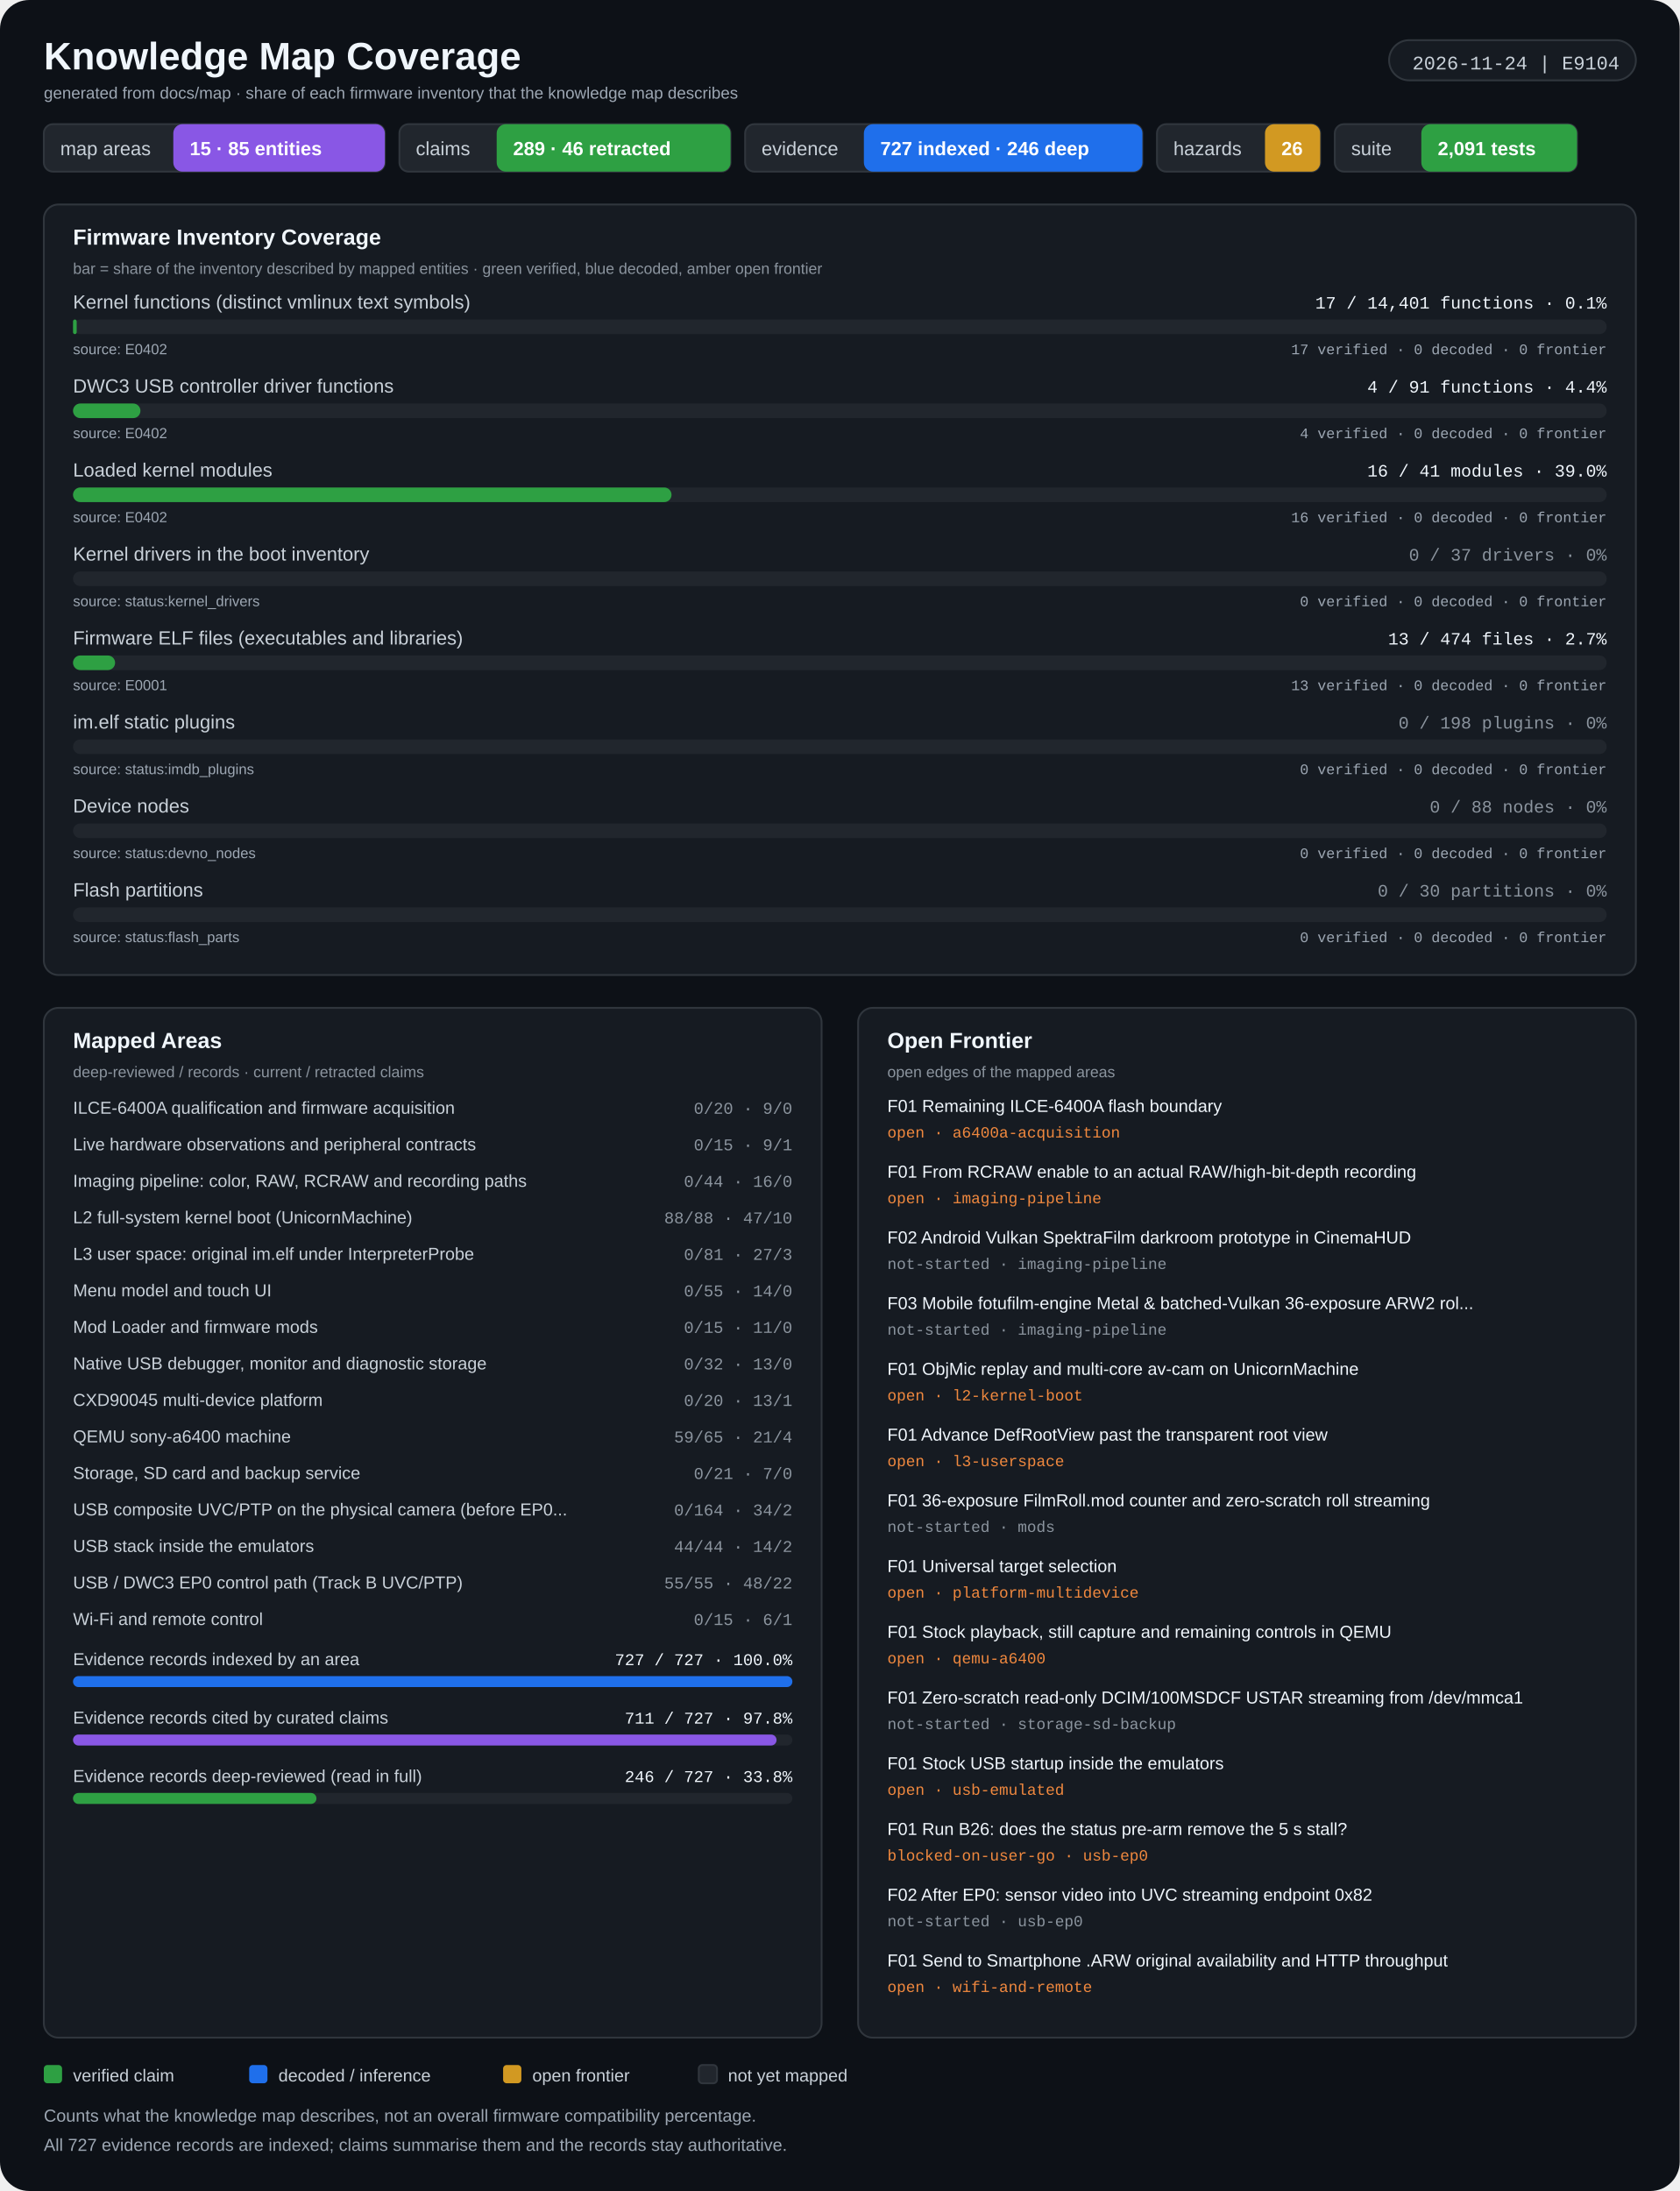
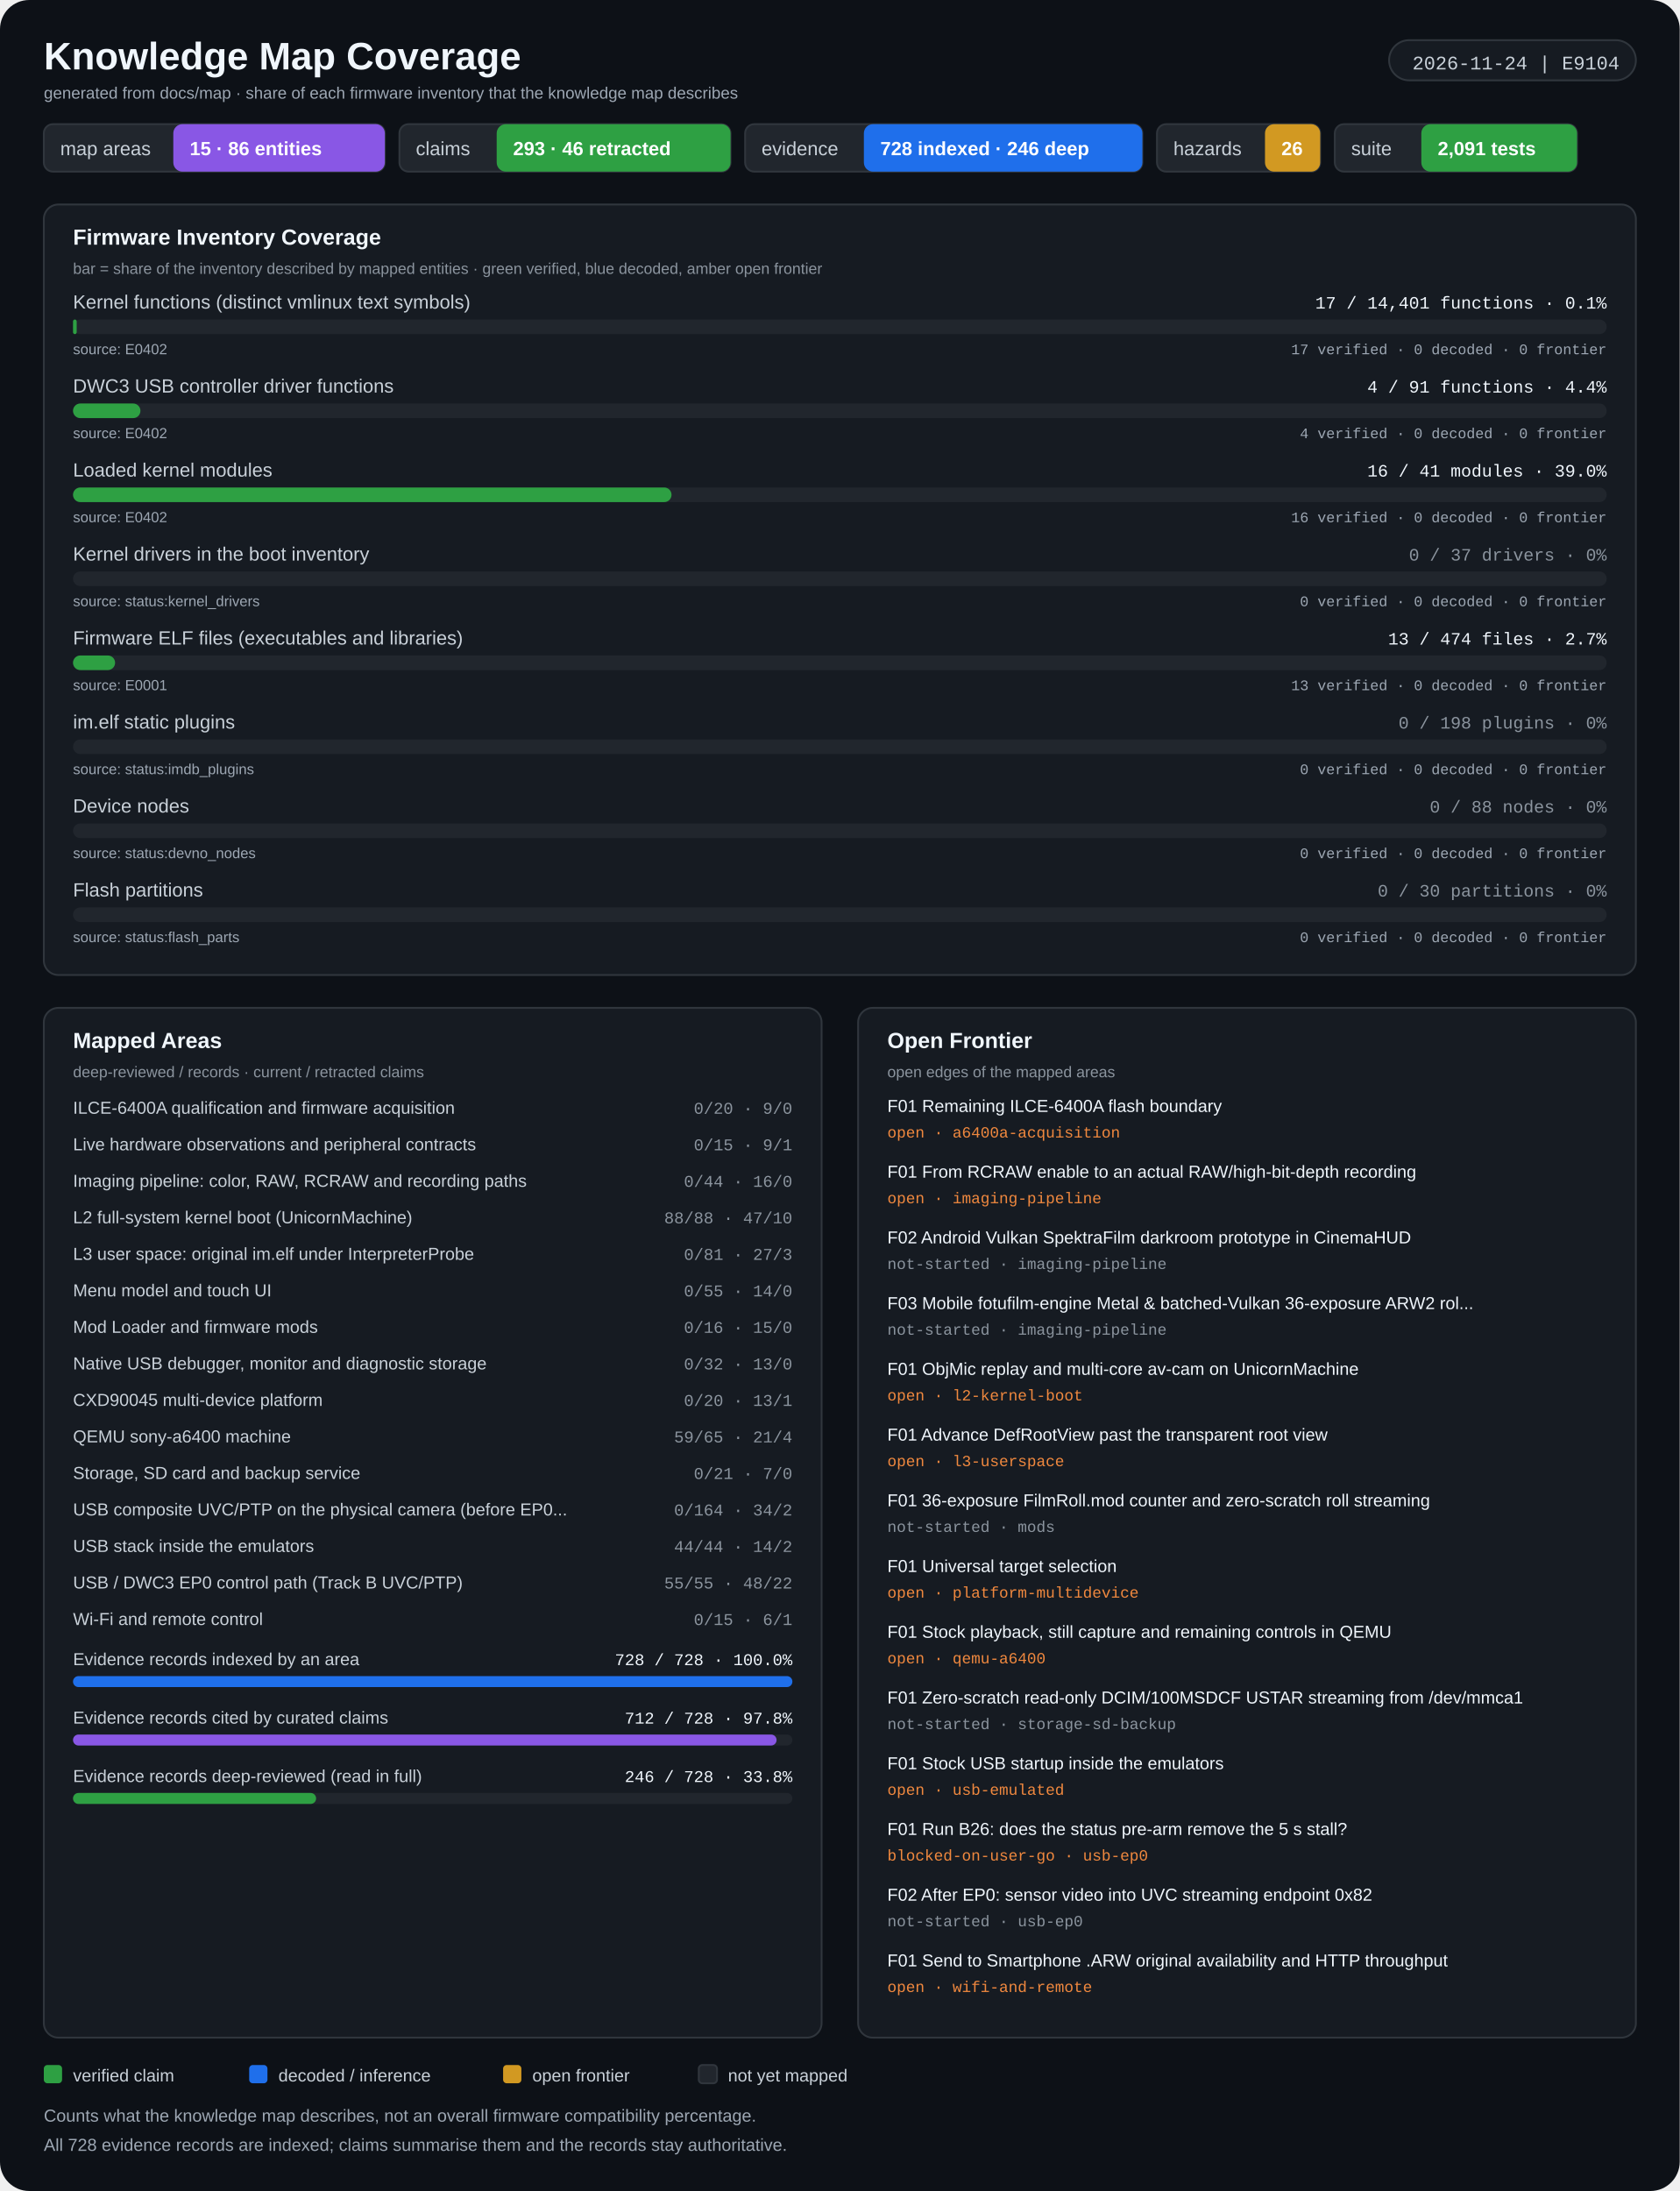
<svg xmlns="http://www.w3.org/2000/svg" width="920" height="1200" viewBox="0 0 920 1200" role="img" aria-labelledby="title desc">
  <rect width="920" height="1200" rx="16" fill="#0d1117" />
  <g>
    <text x="24" y="38" fill="#f0f6fc" font-size="21" font-weight="700" font-family="Segoe UI, Arial, sans-serif" text-anchor="start">Knowledge Map Coverage</text>
    <text x="24" y="54" fill="#9da7b3" font-size="9" font-weight="400" font-family="Segoe UI, Arial, sans-serif" text-anchor="start">generated from docs/map · share of each firmware inventory that the knowledge map describes</text>
    <rect x="760.82" y="22" width="135.18" height="22" rx="11" fill="#161b22" stroke="#30363d" stroke-width="1" />
    <text x="887" y="38" fill="#c9d1d9" font-size="10.5" font-weight="400" font-family="Consolas, 'Courier New', monospace" text-anchor="end">2026-11-24 | E9104</text>
    <rect x="24" y="68" width="186.763" height="26" rx="5" fill="#21262d" stroke="#30363d" stroke-width="1" />
    <rect x="94.92" y="68" width="115.843" height="26" rx="5" fill="#8957e5" />
    <text x="33" y="85" fill="#c9d1d9" font-size="10.5" font-weight="400" font-family="Segoe UI, Arial, sans-serif" text-anchor="start">map areas</text>
-     <text x="103.92" y="85" fill="#ffffff" font-size="10.5" font-weight="700" font-family="Segoe UI, Arial, sans-serif" text-anchor="start">15 · 85 entities</text>
+     <text x="103.92" y="85" fill="#ffffff" font-size="10.5" font-weight="700" font-family="Segoe UI, Arial, sans-serif" text-anchor="start">15 · 86 entities</text>
    <rect x="218.763" y="68" width="181.354" height="26" rx="5" fill="#21262d" stroke="#30363d" stroke-width="1" />
    <rect x="272.043" y="68" width="128.074" height="26" rx="5" fill="#2ea043" />
    <text x="227.763" y="85" fill="#c9d1d9" font-size="10.5" font-weight="400" font-family="Segoe UI, Arial, sans-serif" text-anchor="start">claims</text>
-     <text x="281.043" y="85" fill="#ffffff" font-size="10.5" font-weight="700" font-family="Segoe UI, Arial, sans-serif" text-anchor="start">289 · 46 retracted</text>
+     <text x="281.043" y="85" fill="#ffffff" font-size="10.5" font-weight="700" font-family="Segoe UI, Arial, sans-serif" text-anchor="start">293 · 46 retracted</text>
    <rect x="408.117" y="68" width="217.574" height="26" rx="5" fill="#21262d" stroke="#30363d" stroke-width="1" />
    <rect x="473.157" y="68" width="152.534" height="26" rx="5" fill="#1f6feb" />
    <text x="417.117" y="85" fill="#c9d1d9" font-size="10.5" font-weight="400" font-family="Segoe UI, Arial, sans-serif" text-anchor="start">evidence</text>
-     <text x="482.157" y="85" fill="#ffffff" font-size="10.5" font-weight="700" font-family="Segoe UI, Arial, sans-serif" text-anchor="start">727 indexed · 246 deep</text>
+     <text x="482.157" y="85" fill="#ffffff" font-size="10.5" font-weight="700" font-family="Segoe UI, Arial, sans-serif" text-anchor="start">728 indexed · 246 deep</text>
    <rect x="633.691" y="68" width="89.39" height="26" rx="5" fill="#21262d" stroke="#30363d" stroke-width="1" />
    <rect x="692.851" y="68" width="30.23" height="26" rx="5" fill="#d29922" />
    <text x="642.691" y="85" fill="#c9d1d9" font-size="10.5" font-weight="400" font-family="Segoe UI, Arial, sans-serif" text-anchor="start">hazards</text>
    <text x="701.851" y="85" fill="#ffffff" font-size="10.5" font-weight="700" font-family="Segoe UI, Arial, sans-serif" text-anchor="start">26</text>
    <rect x="731.082" y="68" width="132.667" height="26" rx="5" fill="#21262d" stroke="#30363d" stroke-width="1" />
    <rect x="778.482" y="68" width="85.267" height="26" rx="5" fill="#2ea043" />
    <text x="740.082" y="85" fill="#c9d1d9" font-size="10.5" font-weight="400" font-family="Segoe UI, Arial, sans-serif" text-anchor="start">suite</text>
    <text x="787.482" y="85" fill="#ffffff" font-size="10.5" font-weight="700" font-family="Segoe UI, Arial, sans-serif" text-anchor="start">2,091 tests</text>
    <rect x="24" y="112" width="872" height="422" rx="8" fill="#161b22" stroke="#30363d" stroke-width="1" />
    <text x="40" y="134" fill="#f0f6fc" font-size="12" font-weight="700" font-family="Segoe UI, Arial, sans-serif" text-anchor="start">Firmware Inventory Coverage</text>
    <text x="40" y="150" fill="#8b949e" font-size="8.5" font-weight="400" font-family="Segoe UI, Arial, sans-serif" text-anchor="start">bar = share of the inventory described by mapped entities · green verified, blue decoded, amber open frontier</text>
    <text x="40" y="169" fill="#c9d1d9" font-size="10.5" font-weight="400" font-family="Segoe UI, Arial, sans-serif" text-anchor="start">Kernel functions (distinct vmlinux text symbols)</text>
    <text x="880" y="169" fill="#f0f6fc" font-size="9.5" font-weight="400" font-family="Consolas, 'Courier New', monospace" text-anchor="end">17 / 14,401 functions · 0.1%</text>
    <rect x="40" y="175" width="840" height="8" rx="4" fill="#21262d" />
    <rect x="40" y="175" width="2" height="8" rx="1" fill="#2ea043" />
    <text x="40" y="194" fill="#9da7b3" font-size="8" font-weight="400" font-family="Segoe UI, Arial, sans-serif" text-anchor="start">source: E0402</text>
    <text x="880" y="194" fill="#9da7b3" font-size="8" font-weight="400" font-family="Consolas, 'Courier New', monospace" text-anchor="end">17 verified · 0 decoded · 0 frontier</text>
    <text x="40" y="215" fill="#c9d1d9" font-size="10.5" font-weight="400" font-family="Segoe UI, Arial, sans-serif" text-anchor="start">DWC3 USB controller driver functions</text>
    <text x="880" y="215" fill="#f0f6fc" font-size="9.5" font-weight="400" font-family="Consolas, 'Courier New', monospace" text-anchor="end">4 / 91 functions · 4.4%</text>
    <rect x="40" y="221" width="840" height="8" rx="4" fill="#21262d" />
    <rect x="40" y="221" width="36.923" height="8" rx="4" fill="#2ea043" />
    <text x="40" y="240" fill="#9da7b3" font-size="8" font-weight="400" font-family="Segoe UI, Arial, sans-serif" text-anchor="start">source: E0402</text>
    <text x="880" y="240" fill="#9da7b3" font-size="8" font-weight="400" font-family="Consolas, 'Courier New', monospace" text-anchor="end">4 verified · 0 decoded · 0 frontier</text>
    <text x="40" y="261" fill="#c9d1d9" font-size="10.5" font-weight="400" font-family="Segoe UI, Arial, sans-serif" text-anchor="start">Loaded kernel modules</text>
    <text x="880" y="261" fill="#f0f6fc" font-size="9.5" font-weight="400" font-family="Consolas, 'Courier New', monospace" text-anchor="end">16 / 41 modules · 39.0%</text>
    <rect x="40" y="267" width="840" height="8" rx="4" fill="#21262d" />
    <rect x="40" y="267" width="327.805" height="8" rx="4" fill="#2ea043" />
    <text x="40" y="286" fill="#9da7b3" font-size="8" font-weight="400" font-family="Segoe UI, Arial, sans-serif" text-anchor="start">source: E0402</text>
    <text x="880" y="286" fill="#9da7b3" font-size="8" font-weight="400" font-family="Consolas, 'Courier New', monospace" text-anchor="end">16 verified · 0 decoded · 0 frontier</text>
    <text x="40" y="307" fill="#c9d1d9" font-size="10.5" font-weight="400" font-family="Segoe UI, Arial, sans-serif" text-anchor="start">Kernel drivers in the boot inventory</text>
    <text x="880" y="307" fill="#8b949e" font-size="9.5" font-weight="400" font-family="Consolas, 'Courier New', monospace" text-anchor="end">0 / 37 drivers · 0%</text>
    <rect x="40" y="313" width="840" height="8" rx="4" fill="#21262d" />
    <text x="40" y="332" fill="#9da7b3" font-size="8" font-weight="400" font-family="Segoe UI, Arial, sans-serif" text-anchor="start">source: status:kernel_drivers</text>
    <text x="880" y="332" fill="#9da7b3" font-size="8" font-weight="400" font-family="Consolas, 'Courier New', monospace" text-anchor="end">0 verified · 0 decoded · 0 frontier</text>
    <text x="40" y="353" fill="#c9d1d9" font-size="10.5" font-weight="400" font-family="Segoe UI, Arial, sans-serif" text-anchor="start">Firmware ELF files (executables and libraries)</text>
    <text x="880" y="353" fill="#f0f6fc" font-size="9.5" font-weight="400" font-family="Consolas, 'Courier New', monospace" text-anchor="end">13 / 474 files · 2.7%</text>
    <rect x="40" y="359" width="840" height="8" rx="4" fill="#21262d" />
    <rect x="40" y="359" width="23.038" height="8" rx="4" fill="#2ea043" />
    <text x="40" y="378" fill="#9da7b3" font-size="8" font-weight="400" font-family="Segoe UI, Arial, sans-serif" text-anchor="start">source: E0001</text>
    <text x="880" y="378" fill="#9da7b3" font-size="8" font-weight="400" font-family="Consolas, 'Courier New', monospace" text-anchor="end">13 verified · 0 decoded · 0 frontier</text>
    <text x="40" y="399" fill="#c9d1d9" font-size="10.5" font-weight="400" font-family="Segoe UI, Arial, sans-serif" text-anchor="start">im.elf static plugins</text>
    <text x="880" y="399" fill="#8b949e" font-size="9.5" font-weight="400" font-family="Consolas, 'Courier New', monospace" text-anchor="end">0 / 198 plugins · 0%</text>
    <rect x="40" y="405" width="840" height="8" rx="4" fill="#21262d" />
    <text x="40" y="424" fill="#9da7b3" font-size="8" font-weight="400" font-family="Segoe UI, Arial, sans-serif" text-anchor="start">source: status:imdb_plugins</text>
    <text x="880" y="424" fill="#9da7b3" font-size="8" font-weight="400" font-family="Consolas, 'Courier New', monospace" text-anchor="end">0 verified · 0 decoded · 0 frontier</text>
    <text x="40" y="445" fill="#c9d1d9" font-size="10.5" font-weight="400" font-family="Segoe UI, Arial, sans-serif" text-anchor="start">Device nodes</text>
    <text x="880" y="445" fill="#8b949e" font-size="9.5" font-weight="400" font-family="Consolas, 'Courier New', monospace" text-anchor="end">0 / 88 nodes · 0%</text>
    <rect x="40" y="451" width="840" height="8" rx="4" fill="#21262d" />
    <text x="40" y="470" fill="#9da7b3" font-size="8" font-weight="400" font-family="Segoe UI, Arial, sans-serif" text-anchor="start">source: status:devno_nodes</text>
    <text x="880" y="470" fill="#9da7b3" font-size="8" font-weight="400" font-family="Consolas, 'Courier New', monospace" text-anchor="end">0 verified · 0 decoded · 0 frontier</text>
    <text x="40" y="491" fill="#c9d1d9" font-size="10.5" font-weight="400" font-family="Segoe UI, Arial, sans-serif" text-anchor="start">Flash partitions</text>
    <text x="880" y="491" fill="#8b949e" font-size="9.5" font-weight="400" font-family="Consolas, 'Courier New', monospace" text-anchor="end">0 / 30 partitions · 0%</text>
    <rect x="40" y="497" width="840" height="8" rx="4" fill="#21262d" />
    <text x="40" y="516" fill="#9da7b3" font-size="8" font-weight="400" font-family="Segoe UI, Arial, sans-serif" text-anchor="start">source: status:flash_parts</text>
    <text x="880" y="516" fill="#9da7b3" font-size="8" font-weight="400" font-family="Consolas, 'Courier New', monospace" text-anchor="end">0 verified · 0 decoded · 0 frontier</text>
    <rect x="24" y="552" width="426" height="564" rx="8" fill="#161b22" stroke="#30363d" stroke-width="1" />
    <rect x="470" y="552" width="426" height="564" rx="8" fill="#161b22" stroke="#30363d" stroke-width="1" />
    <text x="40" y="574" fill="#f0f6fc" font-size="12" font-weight="700" font-family="Segoe UI, Arial, sans-serif" text-anchor="start">Mapped Areas</text>
    <text x="40" y="590" fill="#8b949e" font-size="8.5" font-weight="400" font-family="Segoe UI, Arial, sans-serif" text-anchor="start">deep-reviewed / records · current / retracted claims</text>
    <text x="486" y="574" fill="#f0f6fc" font-size="12" font-weight="700" font-family="Segoe UI, Arial, sans-serif" text-anchor="start">Open Frontier</text>
    <text x="486" y="590" fill="#8b949e" font-size="8.5" font-weight="400" font-family="Segoe UI, Arial, sans-serif" text-anchor="start">open edges of the mapped areas</text>
    <text x="40" y="610" fill="#c9d1d9" font-size="9.5" font-weight="400" font-family="Segoe UI, Arial, sans-serif" text-anchor="start">ILCE-6400A qualification and firmware acquisition</text>
    <text x="434" y="610" fill="#8b949e" font-size="9" font-weight="400" font-family="Consolas, 'Courier New', monospace" text-anchor="end">0/20 · 9/0</text>
    <text x="40" y="630" fill="#c9d1d9" font-size="9.5" font-weight="400" font-family="Segoe UI, Arial, sans-serif" text-anchor="start">Live hardware observations and peripheral contracts</text>
    <text x="434" y="630" fill="#8b949e" font-size="9" font-weight="400" font-family="Consolas, 'Courier New', monospace" text-anchor="end">0/15 · 9/1</text>
    <text x="40" y="650" fill="#c9d1d9" font-size="9.5" font-weight="400" font-family="Segoe UI, Arial, sans-serif" text-anchor="start">Imaging pipeline: color, RAW, RCRAW and recording paths</text>
    <text x="434" y="650" fill="#8b949e" font-size="9" font-weight="400" font-family="Consolas, 'Courier New', monospace" text-anchor="end">0/44 · 16/0</text>
    <text x="40" y="670" fill="#c9d1d9" font-size="9.5" font-weight="400" font-family="Segoe UI, Arial, sans-serif" text-anchor="start">L2 full-system kernel boot (UnicornMachine)</text>
    <text x="434" y="670" fill="#8b949e" font-size="9" font-weight="400" font-family="Consolas, 'Courier New', monospace" text-anchor="end">88/88 · 47/10</text>
    <text x="40" y="690" fill="#c9d1d9" font-size="9.5" font-weight="400" font-family="Segoe UI, Arial, sans-serif" text-anchor="start">L3 user space: original im.elf under InterpreterProbe</text>
    <text x="434" y="690" fill="#8b949e" font-size="9" font-weight="400" font-family="Consolas, 'Courier New', monospace" text-anchor="end">0/81 · 27/3</text>
    <text x="40" y="710" fill="#c9d1d9" font-size="9.5" font-weight="400" font-family="Segoe UI, Arial, sans-serif" text-anchor="start">Menu model and touch UI</text>
    <text x="434" y="710" fill="#8b949e" font-size="9" font-weight="400" font-family="Consolas, 'Courier New', monospace" text-anchor="end">0/55 · 14/0</text>
    <text x="40" y="730" fill="#c9d1d9" font-size="9.5" font-weight="400" font-family="Segoe UI, Arial, sans-serif" text-anchor="start">Mod Loader and firmware mods</text>
-     <text x="434" y="730" fill="#8b949e" font-size="9" font-weight="400" font-family="Consolas, 'Courier New', monospace" text-anchor="end">0/15 · 11/0</text>
+     <text x="434" y="730" fill="#8b949e" font-size="9" font-weight="400" font-family="Consolas, 'Courier New', monospace" text-anchor="end">0/16 · 15/0</text>
    <text x="40" y="750" fill="#c9d1d9" font-size="9.5" font-weight="400" font-family="Segoe UI, Arial, sans-serif" text-anchor="start">Native USB debugger, monitor and diagnostic storage</text>
    <text x="434" y="750" fill="#8b949e" font-size="9" font-weight="400" font-family="Consolas, 'Courier New', monospace" text-anchor="end">0/32 · 13/0</text>
    <text x="40" y="770" fill="#c9d1d9" font-size="9.5" font-weight="400" font-family="Segoe UI, Arial, sans-serif" text-anchor="start">CXD90045 multi-device platform</text>
    <text x="434" y="770" fill="#8b949e" font-size="9" font-weight="400" font-family="Consolas, 'Courier New', monospace" text-anchor="end">0/20 · 13/1</text>
    <text x="40" y="790" fill="#c9d1d9" font-size="9.5" font-weight="400" font-family="Segoe UI, Arial, sans-serif" text-anchor="start">QEMU sony-a6400 machine</text>
    <text x="434" y="790" fill="#8b949e" font-size="9" font-weight="400" font-family="Consolas, 'Courier New', monospace" text-anchor="end">59/65 · 21/4</text>
    <text x="40" y="810" fill="#c9d1d9" font-size="9.5" font-weight="400" font-family="Segoe UI, Arial, sans-serif" text-anchor="start">Storage, SD card and backup service</text>
    <text x="434" y="810" fill="#8b949e" font-size="9" font-weight="400" font-family="Consolas, 'Courier New', monospace" text-anchor="end">0/21 · 7/0</text>
    <text x="40" y="830" fill="#c9d1d9" font-size="9.5" font-weight="400" font-family="Segoe UI, Arial, sans-serif" text-anchor="start">USB composite UVC/PTP on the physical camera (before EP0...</text>
    <text x="434" y="830" fill="#8b949e" font-size="9" font-weight="400" font-family="Consolas, 'Courier New', monospace" text-anchor="end">0/164 · 34/2</text>
    <text x="40" y="850" fill="#c9d1d9" font-size="9.5" font-weight="400" font-family="Segoe UI, Arial, sans-serif" text-anchor="start">USB stack inside the emulators</text>
    <text x="434" y="850" fill="#8b949e" font-size="9" font-weight="400" font-family="Consolas, 'Courier New', monospace" text-anchor="end">44/44 · 14/2</text>
    <text x="40" y="870" fill="#c9d1d9" font-size="9.5" font-weight="400" font-family="Segoe UI, Arial, sans-serif" text-anchor="start">USB / DWC3 EP0 control path (Track B UVC/PTP)</text>
    <text x="434" y="870" fill="#8b949e" font-size="9" font-weight="400" font-family="Consolas, 'Courier New', monospace" text-anchor="end">55/55 · 48/22</text>
    <text x="40" y="890" fill="#c9d1d9" font-size="9.5" font-weight="400" font-family="Segoe UI, Arial, sans-serif" text-anchor="start">Wi-Fi and remote control</text>
    <text x="434" y="890" fill="#8b949e" font-size="9" font-weight="400" font-family="Consolas, 'Courier New', monospace" text-anchor="end">0/15 · 6/1</text>
    <text x="40" y="912" fill="#c9d1d9" font-size="9.5" font-weight="400" font-family="Segoe UI, Arial, sans-serif" text-anchor="start">Evidence records indexed by an area</text>
-     <text x="434" y="912" fill="#f0f6fc" font-size="9" font-weight="400" font-family="Consolas, 'Courier New', monospace" text-anchor="end">727 / 727 · 100.0%</text>
+     <text x="434" y="912" fill="#f0f6fc" font-size="9" font-weight="400" font-family="Consolas, 'Courier New', monospace" text-anchor="end">728 / 728 · 100.0%</text>
    <rect x="40" y="918" width="394" height="6" rx="3" fill="#21262d" />
    <rect x="40" y="918" width="394" height="6" rx="3" fill="#1f6feb" />
    <text x="40" y="944" fill="#c9d1d9" font-size="9.5" font-weight="400" font-family="Segoe UI, Arial, sans-serif" text-anchor="start">Evidence records cited by curated claims</text>
-     <text x="434" y="944" fill="#f0f6fc" font-size="9" font-weight="400" font-family="Consolas, 'Courier New', monospace" text-anchor="end">711 / 727 · 97.8%</text>
+     <text x="434" y="944" fill="#f0f6fc" font-size="9" font-weight="400" font-family="Consolas, 'Courier New', monospace" text-anchor="end">712 / 728 · 97.8%</text>
    <rect x="40" y="950" width="394" height="6" rx="3" fill="#21262d" />
-     <rect x="40" y="950" width="385.329" height="6" rx="3" fill="#8957e5" />
+     <rect x="40" y="950" width="385.341" height="6" rx="3" fill="#8957e5" />
    <text x="40" y="976" fill="#c9d1d9" font-size="9.5" font-weight="400" font-family="Segoe UI, Arial, sans-serif" text-anchor="start">Evidence records deep-reviewed (read in full)</text>
-     <text x="434" y="976" fill="#f0f6fc" font-size="9" font-weight="400" font-family="Consolas, 'Courier New', monospace" text-anchor="end">246 / 727 · 33.8%</text>
+     <text x="434" y="976" fill="#f0f6fc" font-size="9" font-weight="400" font-family="Consolas, 'Courier New', monospace" text-anchor="end">246 / 728 · 33.8%</text>
    <rect x="40" y="982" width="394" height="6" rx="3" fill="#21262d" />
-     <rect x="40" y="982" width="133.32" height="6" rx="3" fill="#2ea043" />
+     <rect x="40" y="982" width="133.137" height="6" rx="3" fill="#2ea043" />
    <text x="486" y="609" fill="#f0f6fc" font-size="9.5" font-weight="400" font-family="Segoe UI, Arial, sans-serif" text-anchor="start">F01  Remaining ILCE-6400A flash boundary</text>
    <text x="486" y="623" fill="#f0883e" font-size="8.5" font-weight="400" font-family="Consolas, 'Courier New', monospace" text-anchor="start">open · a6400a-acquisition</text>
    <text x="486" y="645" fill="#f0f6fc" font-size="9.5" font-weight="400" font-family="Segoe UI, Arial, sans-serif" text-anchor="start">F01  From RCRAW enable to an actual RAW/high-bit-depth recording</text>
    <text x="486" y="659" fill="#f0883e" font-size="8.5" font-weight="400" font-family="Consolas, 'Courier New', monospace" text-anchor="start">open · imaging-pipeline</text>
    <text x="486" y="681" fill="#f0f6fc" font-size="9.5" font-weight="400" font-family="Segoe UI, Arial, sans-serif" text-anchor="start">F02  Android Vulkan SpektraFilm darkroom prototype in CinemaHUD</text>
    <text x="486" y="695" fill="#8b949e" font-size="8.5" font-weight="400" font-family="Consolas, 'Courier New', monospace" text-anchor="start">not-started · imaging-pipeline</text>
    <text x="486" y="717" fill="#f0f6fc" font-size="9.5" font-weight="400" font-family="Segoe UI, Arial, sans-serif" text-anchor="start">F03  Mobile fotufilm-engine Metal &amp; batched-Vulkan 36-exposure ARW2 rol...</text>
    <text x="486" y="731" fill="#8b949e" font-size="8.5" font-weight="400" font-family="Consolas, 'Courier New', monospace" text-anchor="start">not-started · imaging-pipeline</text>
    <text x="486" y="753" fill="#f0f6fc" font-size="9.5" font-weight="400" font-family="Segoe UI, Arial, sans-serif" text-anchor="start">F01  ObjMic replay and multi-core av-cam on UnicornMachine</text>
    <text x="486" y="767" fill="#f0883e" font-size="8.5" font-weight="400" font-family="Consolas, 'Courier New', monospace" text-anchor="start">open · l2-kernel-boot</text>
    <text x="486" y="789" fill="#f0f6fc" font-size="9.5" font-weight="400" font-family="Segoe UI, Arial, sans-serif" text-anchor="start">F01  Advance DefRootView past the transparent root view</text>
    <text x="486" y="803" fill="#f0883e" font-size="8.5" font-weight="400" font-family="Consolas, 'Courier New', monospace" text-anchor="start">open · l3-userspace</text>
    <text x="486" y="825" fill="#f0f6fc" font-size="9.5" font-weight="400" font-family="Segoe UI, Arial, sans-serif" text-anchor="start">F01  36-exposure FilmRoll.mod counter and zero-scratch roll streaming</text>
    <text x="486" y="839" fill="#8b949e" font-size="8.5" font-weight="400" font-family="Consolas, 'Courier New', monospace" text-anchor="start">not-started · mods</text>
    <text x="486" y="861" fill="#f0f6fc" font-size="9.5" font-weight="400" font-family="Segoe UI, Arial, sans-serif" text-anchor="start">F01  Universal target selection</text>
    <text x="486" y="875" fill="#f0883e" font-size="8.5" font-weight="400" font-family="Consolas, 'Courier New', monospace" text-anchor="start">open · platform-multidevice</text>
    <text x="486" y="897" fill="#f0f6fc" font-size="9.5" font-weight="400" font-family="Segoe UI, Arial, sans-serif" text-anchor="start">F01  Stock playback, still capture and remaining controls in QEMU</text>
    <text x="486" y="911" fill="#f0883e" font-size="8.5" font-weight="400" font-family="Consolas, 'Courier New', monospace" text-anchor="start">open · qemu-a6400</text>
    <text x="486" y="933" fill="#f0f6fc" font-size="9.5" font-weight="400" font-family="Segoe UI, Arial, sans-serif" text-anchor="start">F01  Zero-scratch read-only DCIM/100MSDCF USTAR streaming from /dev/mmca1</text>
    <text x="486" y="947" fill="#8b949e" font-size="8.5" font-weight="400" font-family="Consolas, 'Courier New', monospace" text-anchor="start">not-started · storage-sd-backup</text>
    <text x="486" y="969" fill="#f0f6fc" font-size="9.5" font-weight="400" font-family="Segoe UI, Arial, sans-serif" text-anchor="start">F01  Stock USB startup inside the emulators</text>
    <text x="486" y="983" fill="#f0883e" font-size="8.5" font-weight="400" font-family="Consolas, 'Courier New', monospace" text-anchor="start">open · usb-emulated</text>
    <text x="486" y="1005" fill="#f0f6fc" font-size="9.5" font-weight="400" font-family="Segoe UI, Arial, sans-serif" text-anchor="start">F01  Run B26: does the status pre-arm remove the 5 s stall?</text>
    <text x="486" y="1019" fill="#f0883e" font-size="8.5" font-weight="400" font-family="Consolas, 'Courier New', monospace" text-anchor="start">blocked-on-user-go · usb-ep0</text>
    <text x="486" y="1041" fill="#f0f6fc" font-size="9.5" font-weight="400" font-family="Segoe UI, Arial, sans-serif" text-anchor="start">F02  After EP0: sensor video into UVC streaming endpoint 0x82</text>
    <text x="486" y="1055" fill="#8b949e" font-size="8.5" font-weight="400" font-family="Consolas, 'Courier New', monospace" text-anchor="start">not-started · usb-ep0</text>
    <text x="486" y="1077" fill="#f0f6fc" font-size="9.5" font-weight="400" font-family="Segoe UI, Arial, sans-serif" text-anchor="start">F01  Send to Smartphone .ARW original availability and HTTP throughput</text>
    <text x="486" y="1091" fill="#f0883e" font-size="8.5" font-weight="400" font-family="Consolas, 'Courier New', monospace" text-anchor="start">open · wifi-and-remote</text>
    <rect x="24" y="1131" width="10" height="10" rx="2" fill="#2ea043" />
    <text x="40" y="1140" fill="#c9d1d9" font-size="9.5" font-weight="400" font-family="Segoe UI, Arial, sans-serif" text-anchor="start">verified claim</text>
    <rect x="136.48" y="1131" width="10" height="10" rx="2" fill="#1f6feb" />
    <text x="152.48" y="1140" fill="#c9d1d9" font-size="9.5" font-weight="400" font-family="Segoe UI, Arial, sans-serif" text-anchor="start">decoded / inference</text>
    <rect x="275.56" y="1131" width="10" height="10" rx="2" fill="#d29922" />
    <text x="291.56" y="1140" fill="#c9d1d9" font-size="9.5" font-weight="400" font-family="Segoe UI, Arial, sans-serif" text-anchor="start">open frontier</text>
    <rect x="382.72" y="1131" width="10" height="10" rx="2" fill="#21262d" stroke="#30363d" stroke-width="1" />
    <text x="398.72" y="1140" fill="#c9d1d9" font-size="9.5" font-weight="400" font-family="Segoe UI, Arial, sans-serif" text-anchor="start">not yet mapped</text>
    <text x="24" y="1162" fill="#9da7b3" font-size="9.5" font-weight="400" font-family="Segoe UI, Arial, sans-serif" text-anchor="start">Counts what the knowledge map describes, not an overall firmware compatibility percentage.</text>
-     <text x="24" y="1178" fill="#9da7b3" font-size="9.5" font-weight="400" font-family="Segoe UI, Arial, sans-serif" text-anchor="start">All 727 evidence records are indexed; claims summarise them and the records stay authoritative.</text>
+     <text x="24" y="1178" fill="#9da7b3" font-size="9.5" font-weight="400" font-family="Segoe UI, Arial, sans-serif" text-anchor="start">All 728 evidence records are indexed; claims summarise them and the records stay authoritative.</text>
  </g>
</svg>
